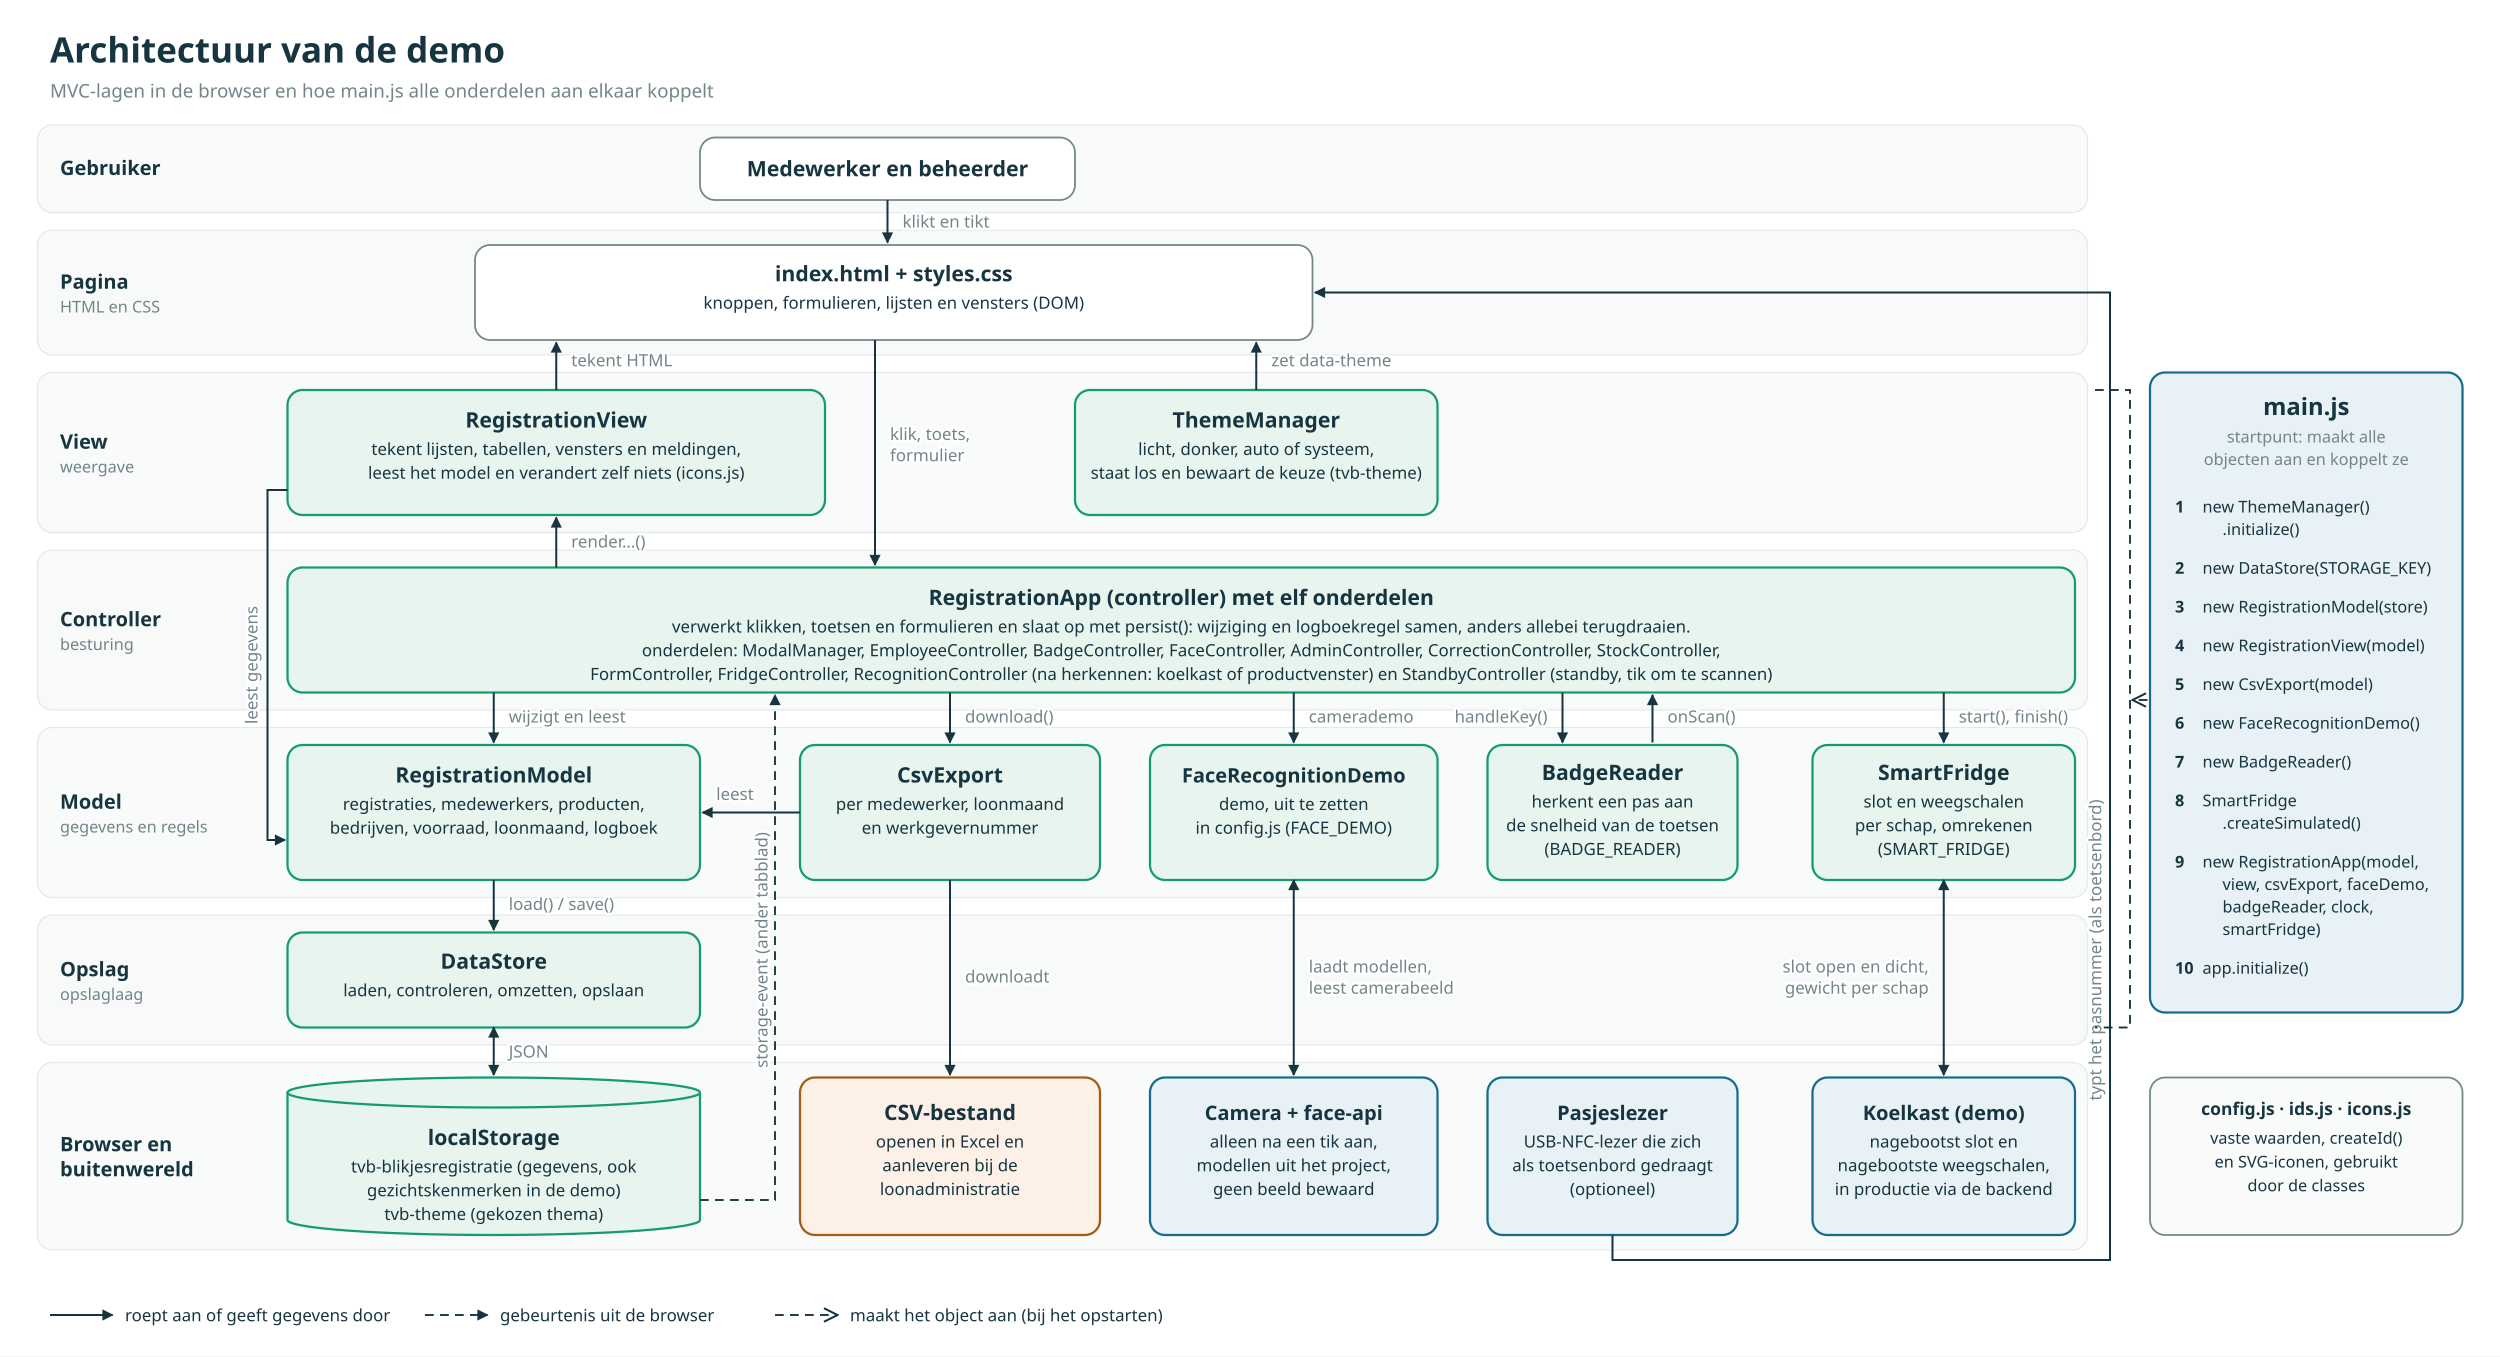
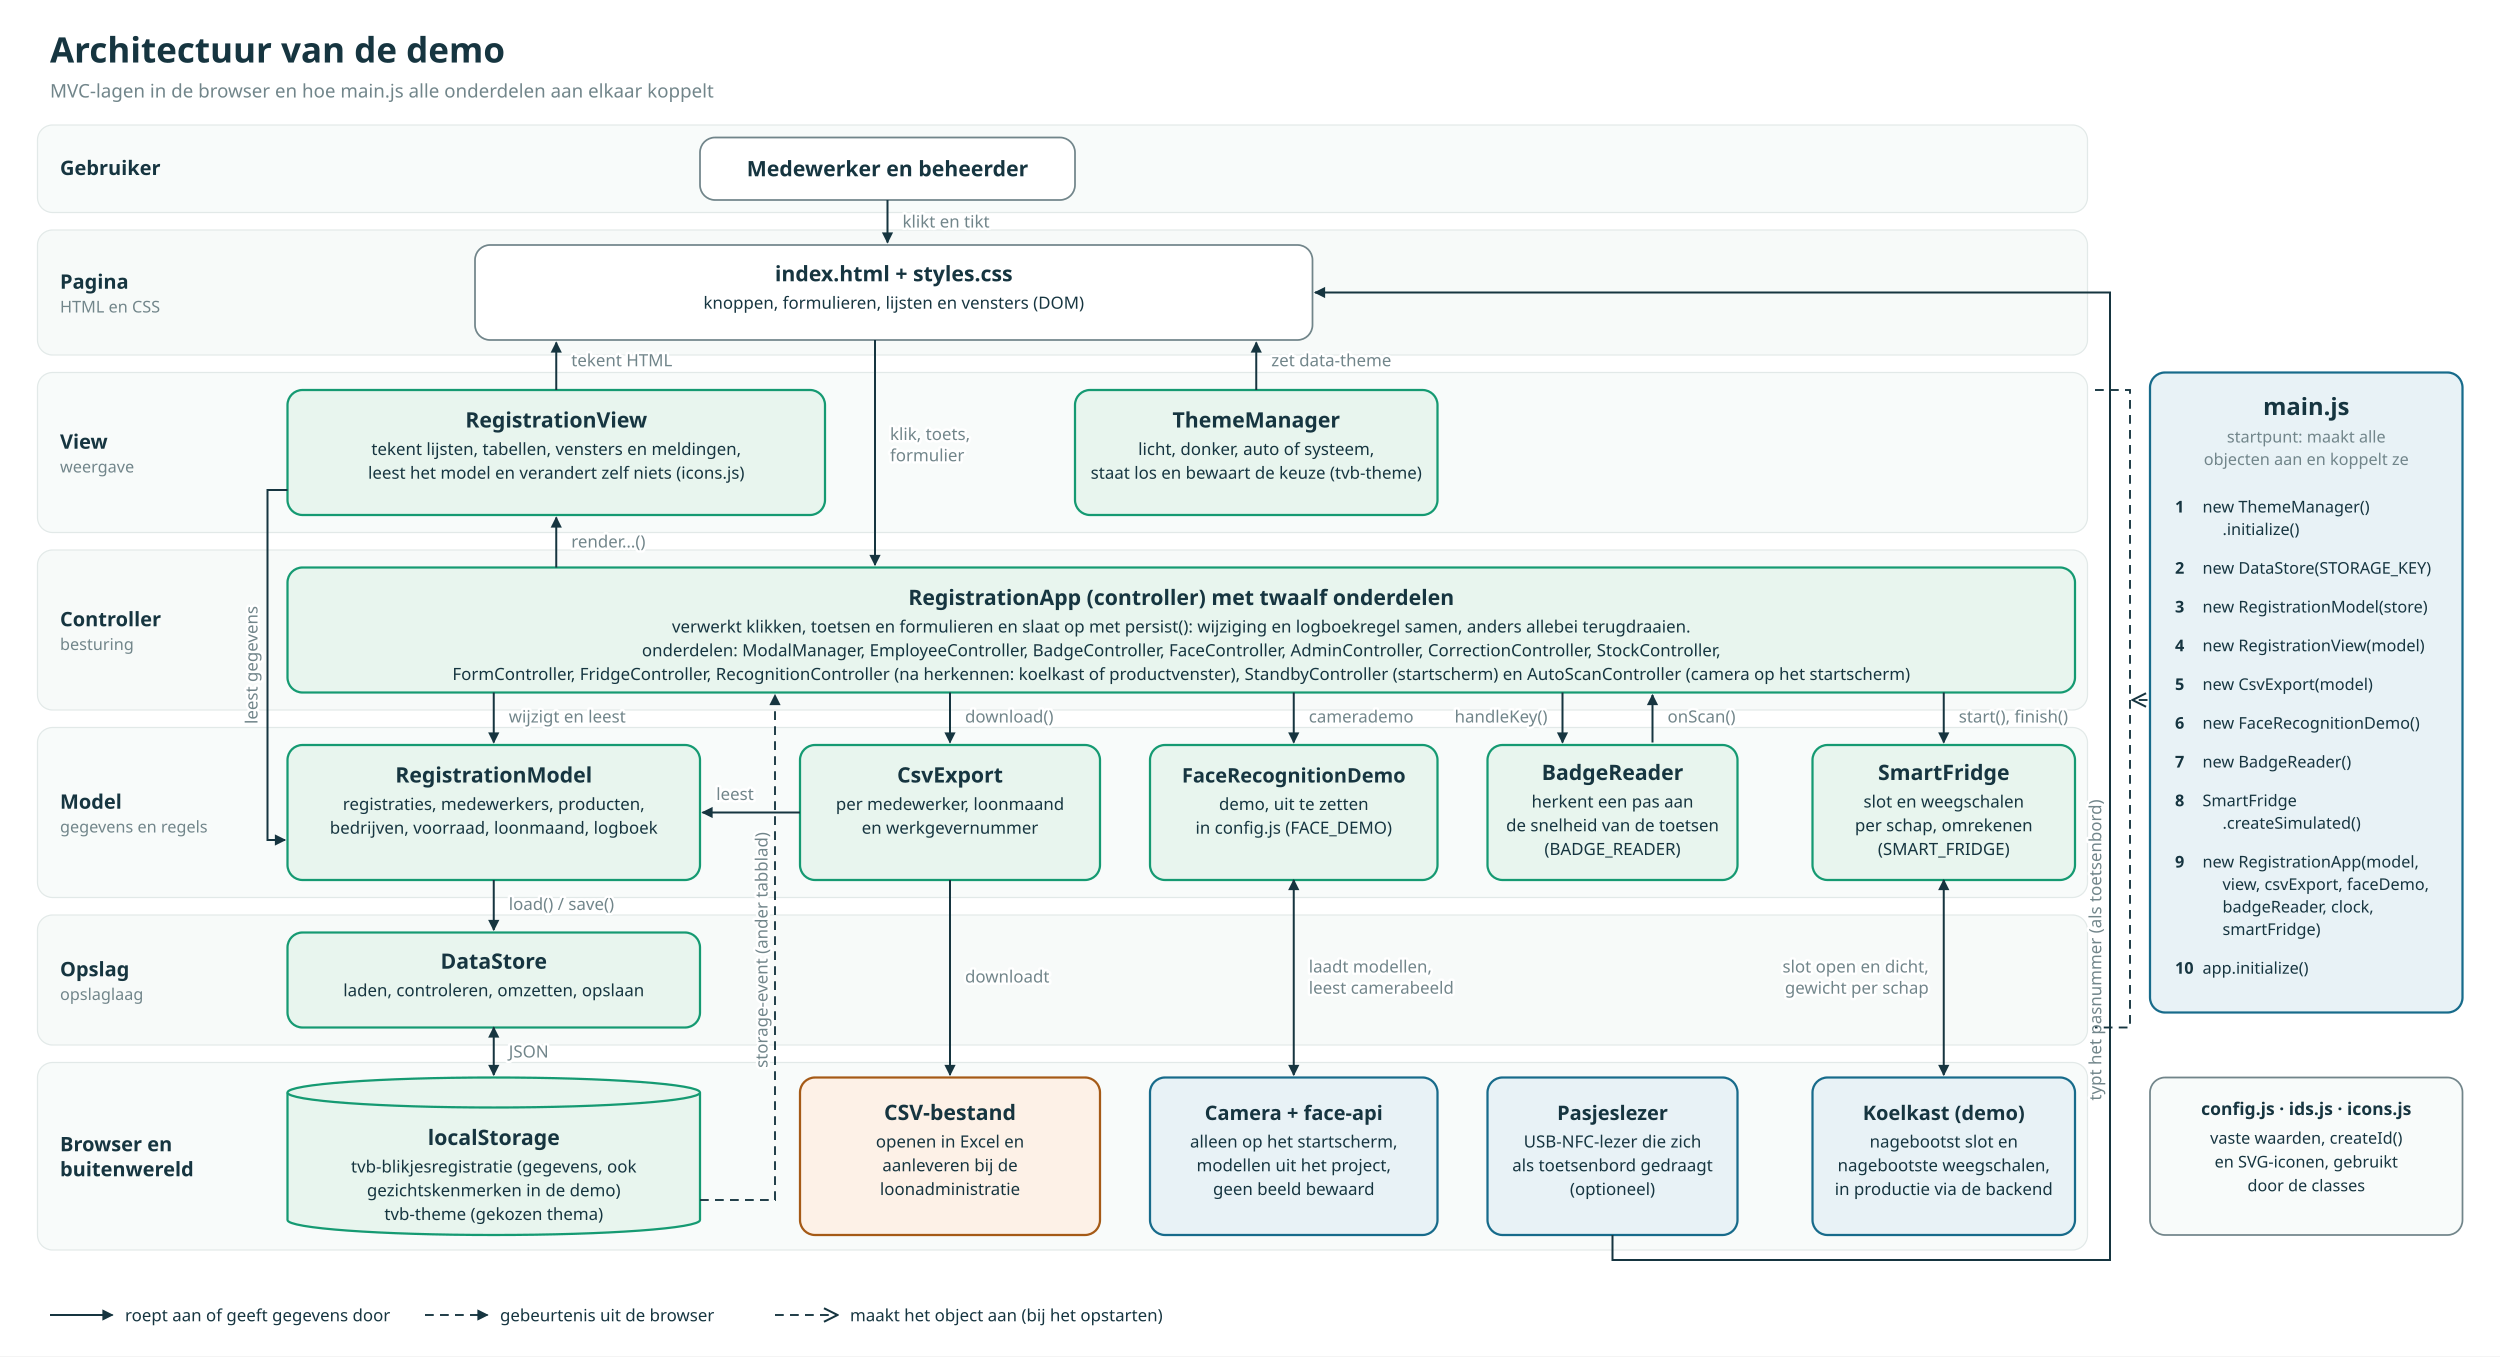
<svg xmlns="http://www.w3.org/2000/svg" width="2000" height="1085" viewBox="0 0 2000 1085" role="img" aria-labelledby="title desc">
  <defs>
    <style>
      text { font-family: "DM Sans", sans-serif; fill: #163540; }
      .kop { font-family: "Space Grotesk", "DM Sans", sans-serif; font-weight: 700; }
      .sub { fill: #71858a; }
      .lbl { font-size: 13.5px; fill: #71858a; paint-order: stroke; stroke: #ffffff; stroke-width: 4px; stroke-linejoin: round; }
      .lijn { fill: none; stroke: #163540; stroke-width: 1.6; }
      .stip { fill: none; stroke: #163540; stroke-width: 1.5; stroke-dasharray: 7 5; }
    </style>
    <marker id="pijl" viewBox="0 0 10 10" refX="9" refY="5" markerWidth="9" markerHeight="9" orient="auto-start-reverse" markerUnits="userSpaceOnUse">
      <path d="M0,0 L10,5 L0,10 z" fill="#163540" />
    </marker>
    <marker id="open" viewBox="0 0 12 12" refX="11" refY="6" markerWidth="13" markerHeight="13" orient="auto-start-reverse" markerUnits="userSpaceOnUse">
      <path d="M1,1 L11,6 L1,11" fill="none" stroke="#163540" stroke-width="1.5" />
    </marker>
  </defs>
  <rect width="2000" height="1085" fill="#ffffff" />
  <text x="40" y="50" font-size="28" class="kop">Architectuur van de demo</text>
  <text x="40" y="78" font-size="15" class="sub">MVC-lagen in de browser en hoe main.js alle onderdelen aan elkaar koppelt</text>
  <rect x="30" y="100" width="1640" height="70" rx="12" fill="#f8fbfa" stroke="#e2e9e8" stroke-width="1" />
  <text x="48" y="140" font-size="16" class="kop">Gebruiker</text>
  <rect x="30" y="184" width="1640" height="100" rx="12" fill="#f7faf9" stroke="#e2e9e8" stroke-width="1" />
  <text x="48" y="231" font-size="16" class="kop">Pagina</text>
  <text x="48" y="250" font-size="13" class="sub">HTML en CSS</text>
  <rect x="30" y="298" width="1640" height="128" rx="12" fill="#f8fbfa" stroke="#e2e9e8" stroke-width="1" />
  <text x="48" y="359" font-size="16" class="kop">View</text>
  <text x="48" y="378" font-size="13" class="sub">weergave</text>
  <rect x="30" y="440" width="1640" height="128" rx="12" fill="#f7faf9" stroke="#e2e9e8" stroke-width="1" />
  <text x="48" y="501" font-size="16" class="kop">Controller</text>
  <text x="48" y="520" font-size="13" class="sub">besturing</text>
  <rect x="30" y="582" width="1640" height="136" rx="12" fill="#f8fbfa" stroke="#e2e9e8" stroke-width="1" />
  <text x="48" y="647" font-size="16" class="kop">Model</text>
  <text x="48" y="666" font-size="13" class="sub">gegevens en regels</text>
  <rect x="30" y="732" width="1640" height="104" rx="12" fill="#f7faf9" stroke="#e2e9e8" stroke-width="1" />
  <text x="48" y="781" font-size="16" class="kop">Opslag</text>
  <text x="48" y="800" font-size="13" class="sub">opslaglaag</text>
  <rect x="30" y="850" width="1640" height="150" rx="12" fill="#f8fbfa" stroke="#e2e9e8" stroke-width="1" />
  <text x="48" y="921" font-size="16" class="kop">Browser en</text>
  <text x="48" y="941" font-size="16" class="kop">buitenwereld</text>
  <rect x="560" y="110" width="300" height="50" rx="12" fill="#ffffff" stroke="#71858a" stroke-width="1.4" class="box" />
  <text x="710" y="141" text-anchor="middle" font-size="17" class="kop">Medewerker en beheerder</text>
  <rect x="380" y="196" width="670" height="76" rx="12" fill="#ffffff" stroke="#71858a" stroke-width="1.4" class="box" />
  <text x="715" y="225" text-anchor="middle" font-size="17" class="kop">index.html + styles.css</text>
  <text x="715" y="247" text-anchor="middle" font-size="13.5">knoppen, formulieren, lijsten en vensters (DOM)</text>
  <rect x="230" y="312" width="430" height="100" rx="12" fill="#e8f5ee" stroke="#159a72" stroke-width="1.8" class="box" />
  <text x="445" y="342" text-anchor="middle" font-size="17" class="kop">RegistrationView</text>
  <text x="445" y="364" text-anchor="middle" font-size="13.5">tekent lijsten, tabellen, vensters en meldingen,</text>
  <text x="445" y="383" text-anchor="middle" font-size="13.5">leest het model en verandert zelf niets (icons.js)</text>
  <rect x="860" y="312" width="290" height="100" rx="12" fill="#e8f5ee" stroke="#159a72" stroke-width="1.8" class="box" />
  <text x="1005" y="342" text-anchor="middle" font-size="17" class="kop">ThemeManager</text>
  <text x="1005" y="364" text-anchor="middle" font-size="13.5">licht, donker, auto of systeem,</text>
  <text x="1005" y="383" text-anchor="middle" font-size="13.5">staat los en bewaart de keuze (tvb-theme)</text>
  <rect x="230" y="454" width="1430" height="100" rx="12" fill="#e8f5ee" stroke="#159a72" stroke-width="1.8" class="box" />
-   <text x="945" y="484" text-anchor="middle" font-size="17" class="kop">RegistrationApp (controller) met elf onderdelen</text>
+   <text x="945" y="484" text-anchor="middle" font-size="17" class="kop">RegistrationApp (controller) met twaalf onderdelen</text>
  <text x="945" y="506" text-anchor="middle" font-size="13.5">verwerkt klikken, toetsen en formulieren en slaat op met persist(): wijziging en logboekregel samen, anders allebei terugdraaien.</text>
  <text x="945" y="525" text-anchor="middle" font-size="13.5">onderdelen: ModalManager, EmployeeController, BadgeController, FaceController, AdminController, CorrectionController, StockController,</text>
-   <text x="945" y="544" text-anchor="middle" font-size="13.5">FormController, FridgeController, RecognitionController (na herkennen: koelkast of productvenster) en StandbyController (standby, tik om te scannen)</text>
+   <text x="945" y="544" text-anchor="middle" font-size="13.5">FormController, FridgeController, RecognitionController (na herkennen: koelkast of productvenster), StandbyController (startscherm) en AutoScanController (camera op het startscherm)</text>
  <rect x="230" y="596" width="330" height="108" rx="12" fill="#e8f5ee" stroke="#159a72" stroke-width="1.8" class="box" />
  <text x="395" y="626" text-anchor="middle" font-size="17" class="kop">RegistrationModel</text>
  <text x="395" y="648" text-anchor="middle" font-size="13.5">registraties, medewerkers, producten,</text>
  <text x="395" y="667" text-anchor="middle" font-size="13.5">bedrijven, voorraad, loonmaand, logboek</text>
  <rect x="640" y="596" width="240" height="108" rx="12" fill="#e8f5ee" stroke="#159a72" stroke-width="1.8" class="box" />
  <text x="760" y="626" text-anchor="middle" font-size="17" class="kop">CsvExport</text>
  <text x="760" y="648" text-anchor="middle" font-size="13.5">per medewerker, loonmaand</text>
  <text x="760" y="667" text-anchor="middle" font-size="13.5">en werkgevernummer</text>
  <rect x="920" y="596" width="230" height="108" rx="12" fill="#e8f5ee" stroke="#159a72" stroke-width="1.8" class="box" />
  <text x="1035" y="626" text-anchor="middle" font-size="16" class="kop">FaceRecognitionDemo</text>
  <text x="1035" y="648" text-anchor="middle" font-size="13.5">demo, uit te zetten</text>
  <text x="1035" y="667" text-anchor="middle" font-size="13.5">in config.js (FACE_DEMO)</text>
  <rect x="1190" y="596" width="200" height="108" rx="12" fill="#e8f5ee" stroke="#159a72" stroke-width="1.8" class="box" />
  <text x="1290" y="624" text-anchor="middle" font-size="17" class="kop">BadgeReader</text>
  <text x="1290" y="646" text-anchor="middle" font-size="13.5">herkent een pas aan</text>
  <text x="1290" y="665" text-anchor="middle" font-size="13.5">de snelheid van de toetsen</text>
  <text x="1290" y="684" text-anchor="middle" font-size="13.5">(BADGE_READER)</text>
  <rect x="1450" y="596" width="210" height="108" rx="12" fill="#e8f5ee" stroke="#159a72" stroke-width="1.8" class="box" />
  <text x="1555" y="624" text-anchor="middle" font-size="17" class="kop">SmartFridge</text>
  <text x="1555" y="646" text-anchor="middle" font-size="13.5">slot en weegschalen</text>
  <text x="1555" y="665" text-anchor="middle" font-size="13.5">per schap, omrekenen</text>
  <text x="1555" y="684" text-anchor="middle" font-size="13.5">(SMART_FRIDGE)</text>
  <rect x="230" y="746" width="330" height="76" rx="12" fill="#e8f5ee" stroke="#159a72" stroke-width="1.8" class="box" />
  <text x="395" y="775" text-anchor="middle" font-size="17" class="kop">DataStore</text>
  <text x="395" y="797" text-anchor="middle" font-size="13.5">laden, controleren, omzetten, opslaan</text>
  <g class="box">
    <path d="M230,874 V976 A165,12 0 0 0 560,976 V874" fill="#e8f5ee" stroke="#159a72" stroke-width="1.8" />
    <ellipse cx="395" cy="874" rx="165" ry="12" fill="#e8f5ee" stroke="#159a72" stroke-width="1.8" />
  </g>
  <text x="395" y="916" text-anchor="middle" font-size="17" class="kop">localStorage</text>
  <text x="395" y="938" text-anchor="middle" font-size="13.5">tvb-blikjesregistratie (gegevens, ook</text>
  <text x="395" y="957" text-anchor="middle" font-size="13.5">gezichtskenmerken in de demo)</text>
  <text x="395" y="976" text-anchor="middle" font-size="13.5">tvb-theme (gekozen thema)</text>
  <rect x="640" y="862" width="240" height="126" rx="12" fill="#fdf1e7" stroke="#a55a16" stroke-width="1.8" class="box" />
  <text x="760" y="896" text-anchor="middle" font-size="17" class="kop">CSV-bestand</text>
  <text x="760" y="918" text-anchor="middle" font-size="13.5">openen in Excel en</text>
  <text x="760" y="937" text-anchor="middle" font-size="13.5">aanleveren bij de</text>
  <text x="760" y="956" text-anchor="middle" font-size="13.5">loonadministratie</text>
  <rect x="920" y="862" width="230" height="126" rx="12" fill="#e8f2f6" stroke="#176b8b" stroke-width="1.8" class="box" />
  <text x="1035" y="896" text-anchor="middle" font-size="16" class="kop">Camera + face-api</text>
-   <text x="1035" y="918" text-anchor="middle" font-size="13.5">alleen na een tik aan,</text>
+   <text x="1035" y="918" text-anchor="middle" font-size="13.5">alleen op het startscherm,</text>
  <text x="1035" y="937" text-anchor="middle" font-size="13.5">modellen uit het project,</text>
  <text x="1035" y="956" text-anchor="middle" font-size="13.5">geen beeld bewaard</text>
  <rect x="1450" y="862" width="210" height="126" rx="12" fill="#e8f2f6" stroke="#176b8b" stroke-width="1.8" class="box" />
  <text x="1555" y="896" text-anchor="middle" font-size="16" class="kop">Koelkast (demo)</text>
  <text x="1555" y="918" text-anchor="middle" font-size="13.5">nagebootst slot en</text>
  <text x="1555" y="937" text-anchor="middle" font-size="13.5">nagebootste weegschalen,</text>
  <text x="1555" y="956" text-anchor="middle" font-size="13.5">in productie via de backend</text>
  <rect x="1190" y="862" width="200" height="126" rx="12" fill="#e8f2f6" stroke="#176b8b" stroke-width="1.8" class="box" />
  <text x="1290" y="896" text-anchor="middle" font-size="16" class="kop">Pasjeslezer</text>
  <text x="1290" y="918" text-anchor="middle" font-size="13.5">USB-NFC-lezer die zich</text>
  <text x="1290" y="937" text-anchor="middle" font-size="13.5">als toetsenbord gedraagt</text>
  <text x="1290" y="956" text-anchor="middle" font-size="13.5">(optioneel)</text>
  <path d="M710,160 L710,194" class="lijn" marker-end="url(#pijl)" />
  <text x="722" y="182" class="lbl">klikt en tikt</text>
  <path d="M445,312 L445,274" class="lijn" marker-end="url(#pijl)" />
  <text x="457" y="293" class="lbl">tekent HTML</text>
  <path d="M1005,312 L1005,274" class="lijn" marker-end="url(#pijl)" />
  <text x="1017" y="293" class="lbl">zet data-theme</text>
  <path d="M700,272 L700,452" class="lijn" marker-end="url(#pijl)" />
  <text x="712" y="352" class="lbl">klik, toets,</text>
  <text x="712" y="369" class="lbl">formulier</text>
  <path d="M445,454 L445,414" class="lijn" marker-end="url(#pijl)" />
  <text x="457" y="438" class="lbl">render…()</text>
  <path d="M395,554 L395,594" class="lijn" marker-end="url(#pijl)" />
  <text x="407" y="578" class="lbl">wijzigt en leest</text>
  <path d="M760,554 L760,594" class="lijn" marker-end="url(#pijl)" />
  <text x="772" y="578" class="lbl">download()</text>
  <path d="M1035,554 L1035,594" class="lijn" marker-end="url(#pijl)" />
  <text x="1047" y="578" class="lbl">camerademo</text>
  <path d="M230,392 H214 V672 H228" class="lijn" marker-end="url(#pijl)" />
  <text x="206" y="532" text-anchor="middle" class="lbl" transform="rotate(-90 206 532)">leest gegevens</text>
  <path d="M640,650 L562,650" class="lijn" marker-end="url(#pijl)" />
  <text x="588" y="640" text-anchor="middle" class="lbl">leest</text>
  <path d="M395,704 L395,744" class="lijn" marker-end="url(#pijl)" />
  <text x="407" y="728" class="lbl">load() / save()</text>
  <path d="M395,822 L395,860" class="lijn" marker-start="url(#pijl)" marker-end="url(#pijl)" />
  <text x="407" y="846" class="lbl">JSON</text>
  <path d="M760,704 L760,860" class="lijn" marker-end="url(#pijl)" />
  <text x="772" y="786" class="lbl">downloadt</text>
  <path d="M1035,704 L1035,860" class="lijn" marker-start="url(#pijl)" marker-end="url(#pijl)" />
  <text x="1047" y="778" class="lbl">laadt modellen,</text>
  <text x="1047" y="795" class="lbl">leest camerabeeld</text>
  <path d="M1250,554 L1250,594" class="lijn" marker-end="url(#pijl)" />
  <text x="1238" y="578" text-anchor="end" class="lbl">handleKey()</text>
  <path d="M1322,594 L1322,556" class="lijn" marker-end="url(#pijl)" />
  <text x="1334" y="578" class="lbl">onScan()</text>
  <path d="M1290,988 V1008 H1688 V234 H1052" class="lijn" marker-end="url(#pijl)" />
  <text x="1681" y="760" text-anchor="middle" class="lbl" transform="rotate(-90 1681 760)">typt het pasnummer (als toetsenbord)</text>
  <path d="M560,960 H620 V556" class="stip" marker-end="url(#pijl)" />
  <path d="M1555,554 L1555,594" class="lijn" marker-end="url(#pijl)" />
  <text x="1567" y="578" class="lbl">start(), finish()</text>
  <path d="M1555,704 L1555,860" class="lijn" marker-start="url(#pijl)" marker-end="url(#pijl)" />
  <text x="1543" y="778" text-anchor="end" class="lbl">slot open en dicht,</text>
  <text x="1543" y="795" text-anchor="end" class="lbl">gewicht per schap</text>
  <text x="614" y="760" text-anchor="middle" class="lbl" transform="rotate(-90 614 760)">storage-event (ander tabblad)</text>
  <rect x="1720" y="298" width="250" height="512" rx="12" fill="#e8f2f6" stroke="#176b8b" stroke-width="1.8" class="box" />
  <text x="1845" y="332" text-anchor="middle" font-size="19" class="kop">main.js</text>
  <text x="1845" y="354" text-anchor="middle" font-size="13" class="sub">startpunt: maakt alle</text>
  <text x="1845" y="372" text-anchor="middle" font-size="13" class="sub">objecten aan en koppelt ze</text>
  <text x="1740" y="410" font-size="13" font-weight="700" fill="#176b8b">1</text>
  <text x="1762" y="410" font-size="13">new ThemeManager()</text>
  <text x="1778" y="428" font-size="13">.initialize()</text>
  <text x="1740" y="459" font-size="13" font-weight="700" fill="#176b8b">2</text>
  <text x="1762" y="459" font-size="13">new DataStore(STORAGE_KEY)</text>
  <text x="1740" y="490" font-size="13" font-weight="700" fill="#176b8b">3</text>
  <text x="1762" y="490" font-size="13">new RegistrationModel(store)</text>
  <text x="1740" y="521" font-size="13" font-weight="700" fill="#176b8b">4</text>
  <text x="1762" y="521" font-size="13">new RegistrationView(model)</text>
  <text x="1740" y="552" font-size="13" font-weight="700" fill="#176b8b">5</text>
  <text x="1762" y="552" font-size="13">new CsvExport(model)</text>
  <text x="1740" y="583" font-size="13" font-weight="700" fill="#176b8b">6</text>
  <text x="1762" y="583" font-size="13">new FaceRecognitionDemo()</text>
  <text x="1740" y="614" font-size="13" font-weight="700" fill="#176b8b">7</text>
  <text x="1762" y="614" font-size="13">new BadgeReader()</text>
  <text x="1740" y="645" font-size="13" font-weight="700" fill="#176b8b">8</text>
  <text x="1762" y="645" font-size="13">SmartFridge</text>
  <text x="1778" y="663" font-size="13">.createSimulated()</text>
  <text x="1740" y="694" font-size="13" font-weight="700" fill="#176b8b">9</text>
  <text x="1762" y="694" font-size="13">new RegistrationApp(model,</text>
  <text x="1778" y="712" font-size="13">view, csvExport, faceDemo,</text>
  <text x="1778" y="730" font-size="13">badgeReader, clock,</text>
  <text x="1778" y="748" font-size="13">smartFridge)</text>
  <text x="1740" y="779" font-size="13" font-weight="700" fill="#176b8b">10</text>
  <text x="1762" y="779" font-size="13">app.initialize()</text>
  <path d="M1676,312 H1704 V822 H1676" class="stip" />
  <path d="M1718,560 L1706,560" class="stip" marker-end="url(#open)" />
  <rect x="1720" y="862" width="250" height="126" rx="12" fill="#f8fbfa" stroke="#71858a" stroke-width="1.4" class="box" />
  <text x="1845" y="892" text-anchor="middle" font-size="14" class="kop">config.js · ids.js · icons.js</text>
  <text x="1845" y="915" text-anchor="middle" font-size="13">vaste waarden, createId()</text>
  <text x="1845" y="934" text-anchor="middle" font-size="13">en SVG-iconen, gebruikt</text>
  <text x="1845" y="953" text-anchor="middle" font-size="13">door de classes</text>
  <path d="M40,1052 L90,1052" class="lijn" marker-end="url(#pijl)" />
  <text x="100" y="1057" font-size="13.5">roept aan of geeft gegevens door</text>
  <path d="M340,1052 L390,1052" class="stip" marker-end="url(#pijl)" />
  <text x="400" y="1057" font-size="13.5">gebeurtenis uit de browser</text>
  <path d="M620,1052 L670,1052" class="stip" marker-end="url(#open)" />
  <text x="680" y="1057" font-size="13.5">maakt het object aan (bij het opstarten)</text>
</svg>
